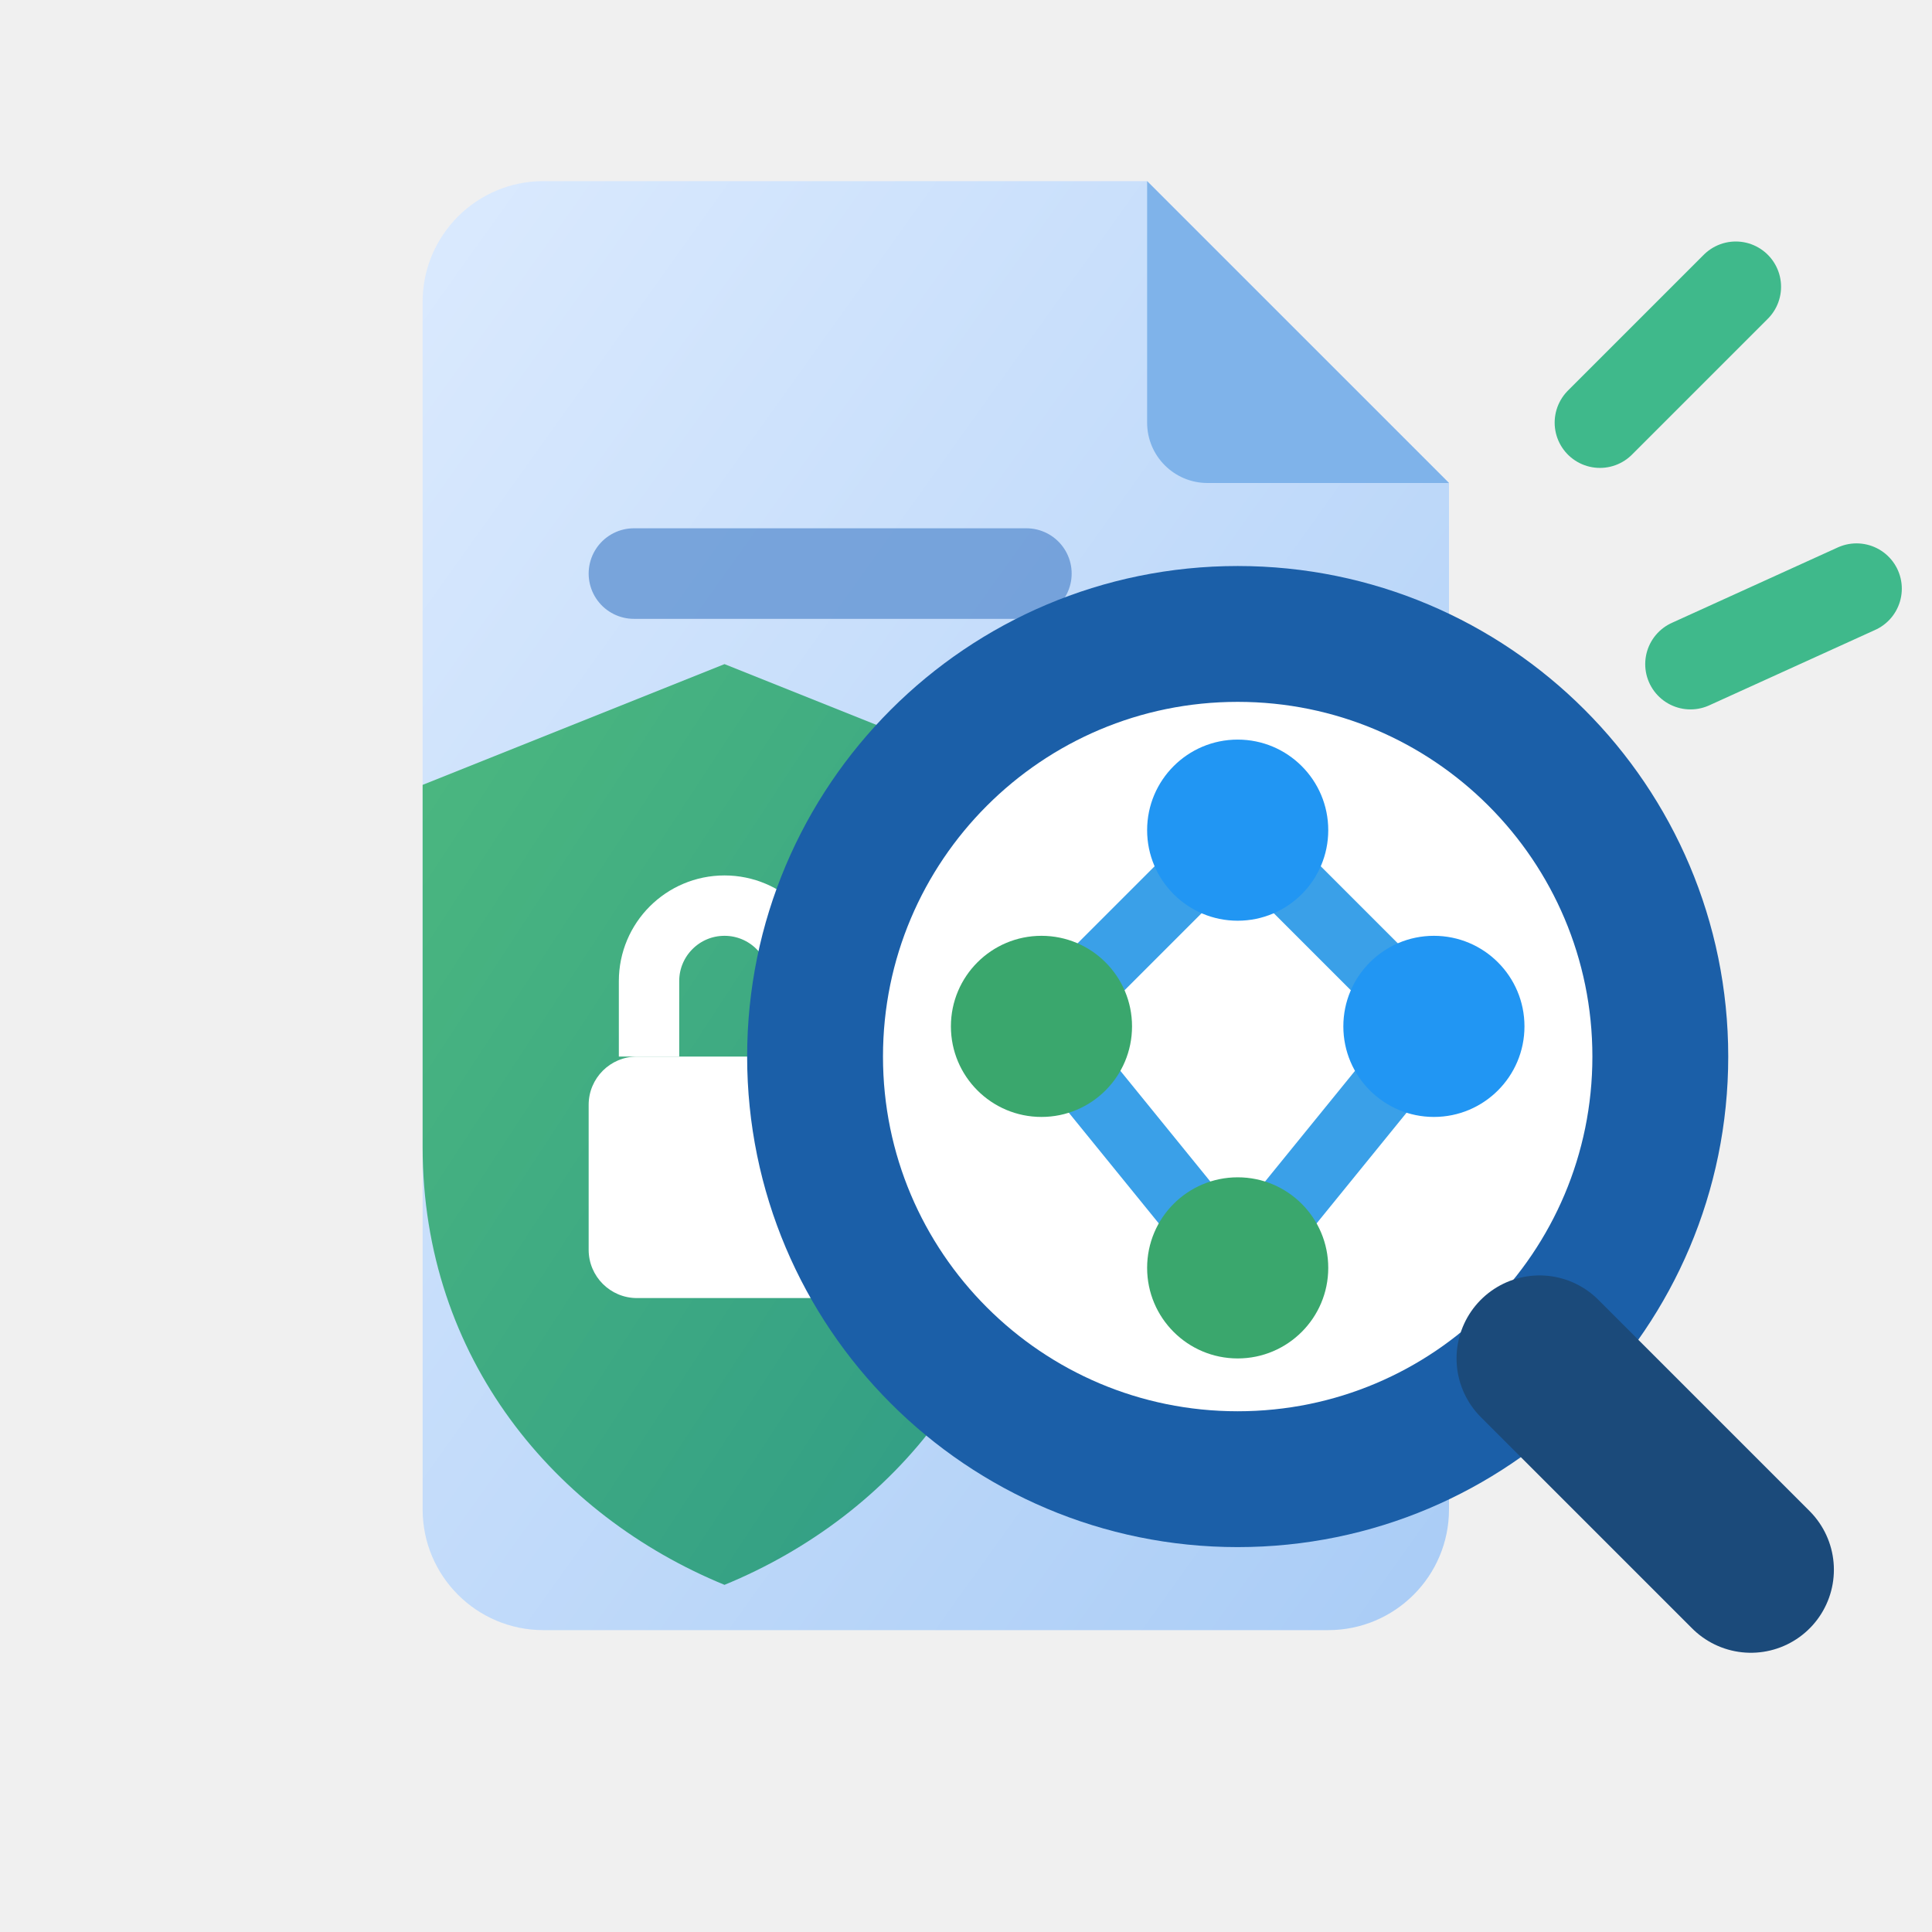
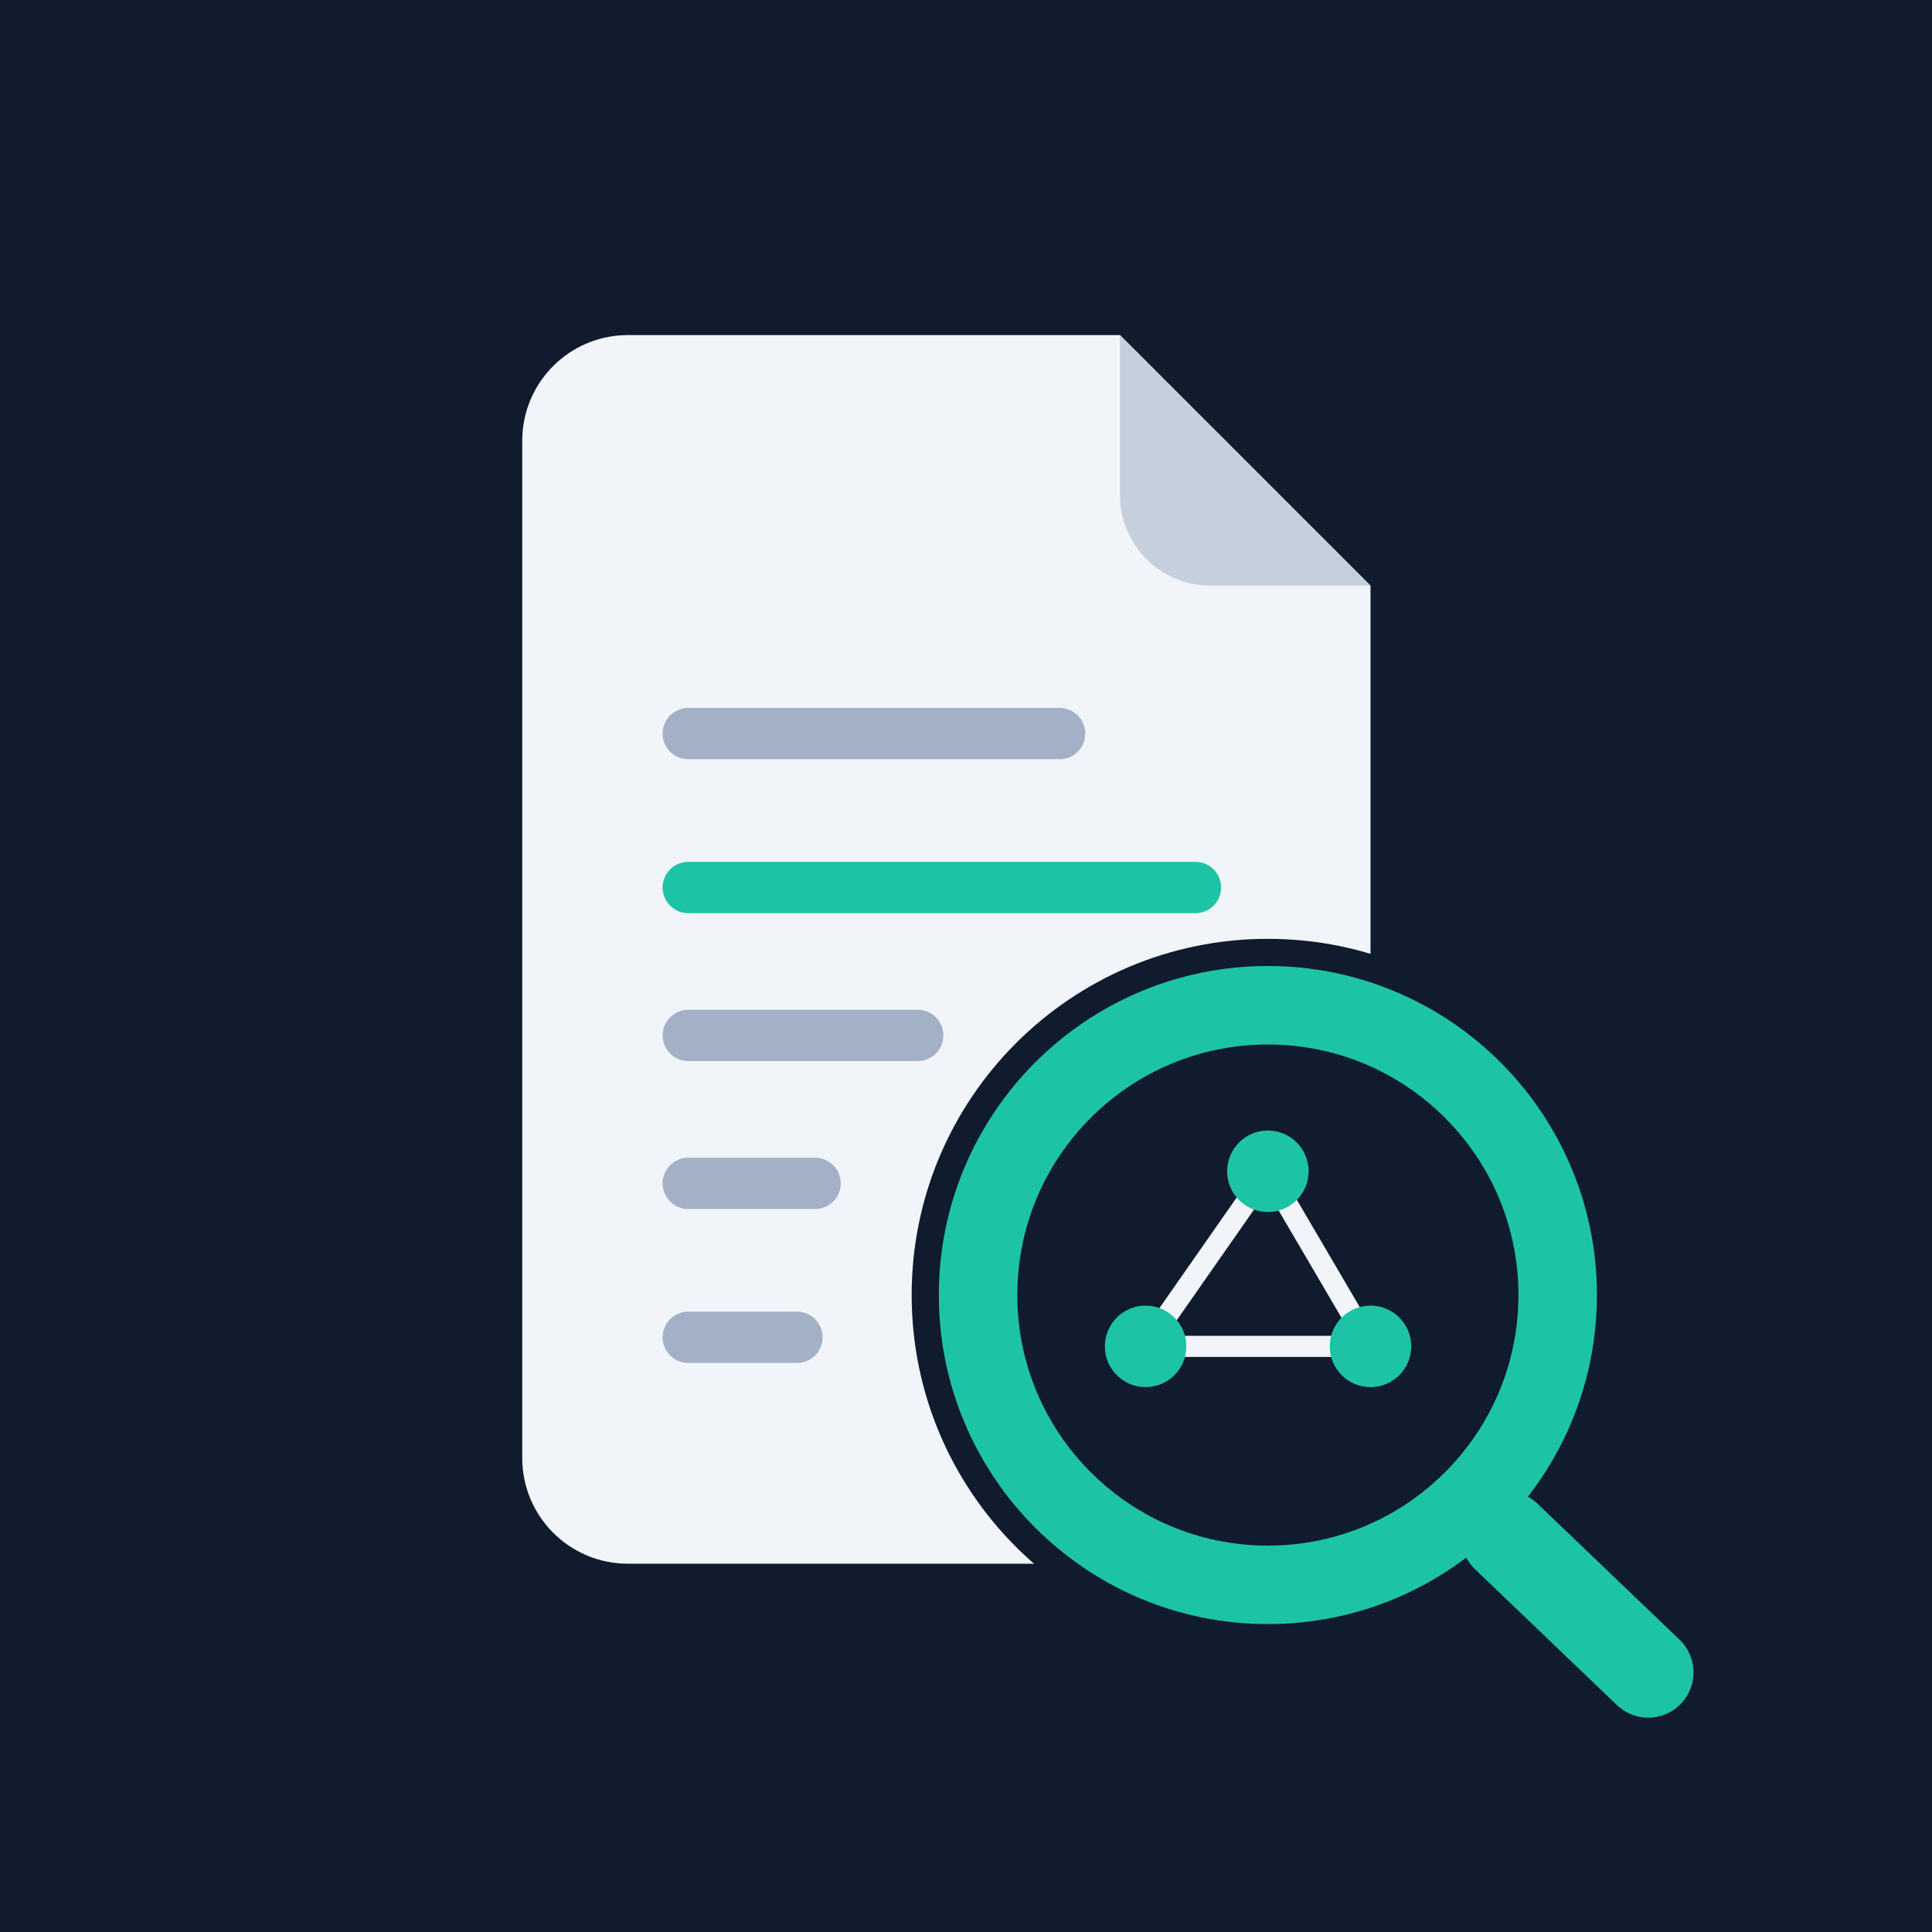
<svg xmlns="http://www.w3.org/2000/svg" viewBox="0 0 64 64" width="64" height="64">
-   <defs>
-     <linearGradient id="ds-page" x1="0" y1="0" x2="1" y2="1">
-       <stop offset="0%" stop-color="#dbeafe" />
-       <stop offset="100%" stop-color="#a9ccf6" />
-     </linearGradient>
-     <linearGradient id="ds-shield" x1="0" y1="0" x2="1" y2="1">
-       <stop offset="0%" stop-color="#4cb87f" />
-       <stop offset="100%" stop-color="#2f9b86" />
-     </linearGradient>
-   </defs>
-   <path d="M18 6h20l10 10v34a4 4 0 0 1-4 4H18a4 4 0 0 1-4-4V10a4 4 0 0 1 4-4z" fill="url(#ds-page)" />
-   <path d="M38 6l10 10H40a2 2 0 0 1-2-2V6z" fill="#7fb3ea" />
-   <g stroke="#5b8fd0" stroke-width="3" stroke-linecap="round" opacity="0.75">
-     <line x1="21" y1="19" x2="34" y2="19" />
-     <line x1="21" y1="26" x2="37" y2="26" />
-     <line x1="21" y1="33" x2="31" y2="33" />
+   <rect width="64" height="64" fill="#101b2d" />
+   <path d="M20.8 11.1h16.3l8.3 8.3v28.9a3.5 3.5 0 0 1-3.5 3.5H20.8a3.5 3.5 0 0 1-3.5-3.5V14.6a3.5 3.5 0 0 1 3.5-3.5z" fill="#f1f5fa" />
+   <path d="M37.1 11.1l8.3 8.3h-5.3a3 3 0 0 1-3-3v-5.3z" fill="#c5d0dc" />
+   <g stroke-width="1.7" stroke-linecap="round">
+     <line x1="22.8" y1="24.3" x2="35.1" y2="24.3" stroke="#a3b1c6" />
+     <line x1="22.8" y1="29.4" x2="39.6" y2="29.4" stroke="#1cc4a5" />
+     <line x1="22.8" y1="34.3" x2="30.4" y2="34.3" stroke="#a3b1c6" />
+     <line x1="22.8" y1="39.2" x2="27" y2="39.2" stroke="#a3b1c6" />
+     <line x1="22.8" y1="44.3" x2="26.4" y2="44.3" stroke="#a3b1c6" />
  </g>
-   <path d="M14 26l10-4 10 4v12c0 7-4.4 12.2-10 14.5C18.4 50.2 14 45 14 38V26z" fill="url(#ds-shield)" />
-   <rect x="19.5" y="35" width="9" height="8" rx="1.6" fill="#ffffff" />
-   <path d="M21.5 35v-2.5a2.5 2.5 0 0 1 5 0V35" fill="none" stroke="#ffffff" stroke-width="2" />
-   <circle cx="41" cy="35" r="14" fill="#ffffff" />
-   <circle cx="41" cy="35" r="14" fill="none" stroke="#1b5fa8" stroke-width="4.5" />
-   <g stroke="#3aa0e8" stroke-width="2.2">
-     <line x1="41" y1="27.5" x2="34.5" y2="34" />
-     <line x1="41" y1="27.5" x2="47.5" y2="34" />
-     <line x1="34.5" y1="34" x2="41" y2="42" />
-     <line x1="47.5" y1="34" x2="41" y2="42" />
-   </g>
-   <circle cx="41" cy="27.5" r="3" fill="#2196f3" />
-   <circle cx="34.5" cy="34" r="3" fill="#3aa76d" />
-   <circle cx="47.5" cy="34" r="3" fill="#2196f3" />
-   <circle cx="41" cy="42" r="3" fill="#3aa76d" />
-   <line x1="51" y1="45" x2="58" y2="52" stroke="#1b4a7a" stroke-width="5.5" stroke-linecap="round" />
-   <g stroke="#3fb98b" stroke-width="3" stroke-linecap="round">
-     <line x1="53" y1="14" x2="57.5" y2="9.5" />
-     <line x1="56" y1="22" x2="61.5" y2="19.5" />
+   <circle cx="42" cy="42.9" r="11.8" fill="#101b2d" />
+   <line x1="49.9" y1="50.9" x2="54.6" y2="55.4" stroke="#1cc4a5" stroke-width="3" stroke-linecap="round" />
+   <circle cx="42" cy="42.9" r="9.6" fill="#101b2d" stroke="#1cc4a5" stroke-width="2.6" />
+   <path d="M42 38.8l-4.05 5.8h7.45z" fill="none" stroke="#f1f5fa" stroke-width="0.7" stroke-linejoin="round" />
+   <g fill="#1cc4a5">
+     <circle cx="42" cy="38.8" r="1.35" />
+     <circle cx="37.95" cy="44.6" r="1.35" />
+     <circle cx="45.4" cy="44.6" r="1.35" />
  </g>
</svg>
